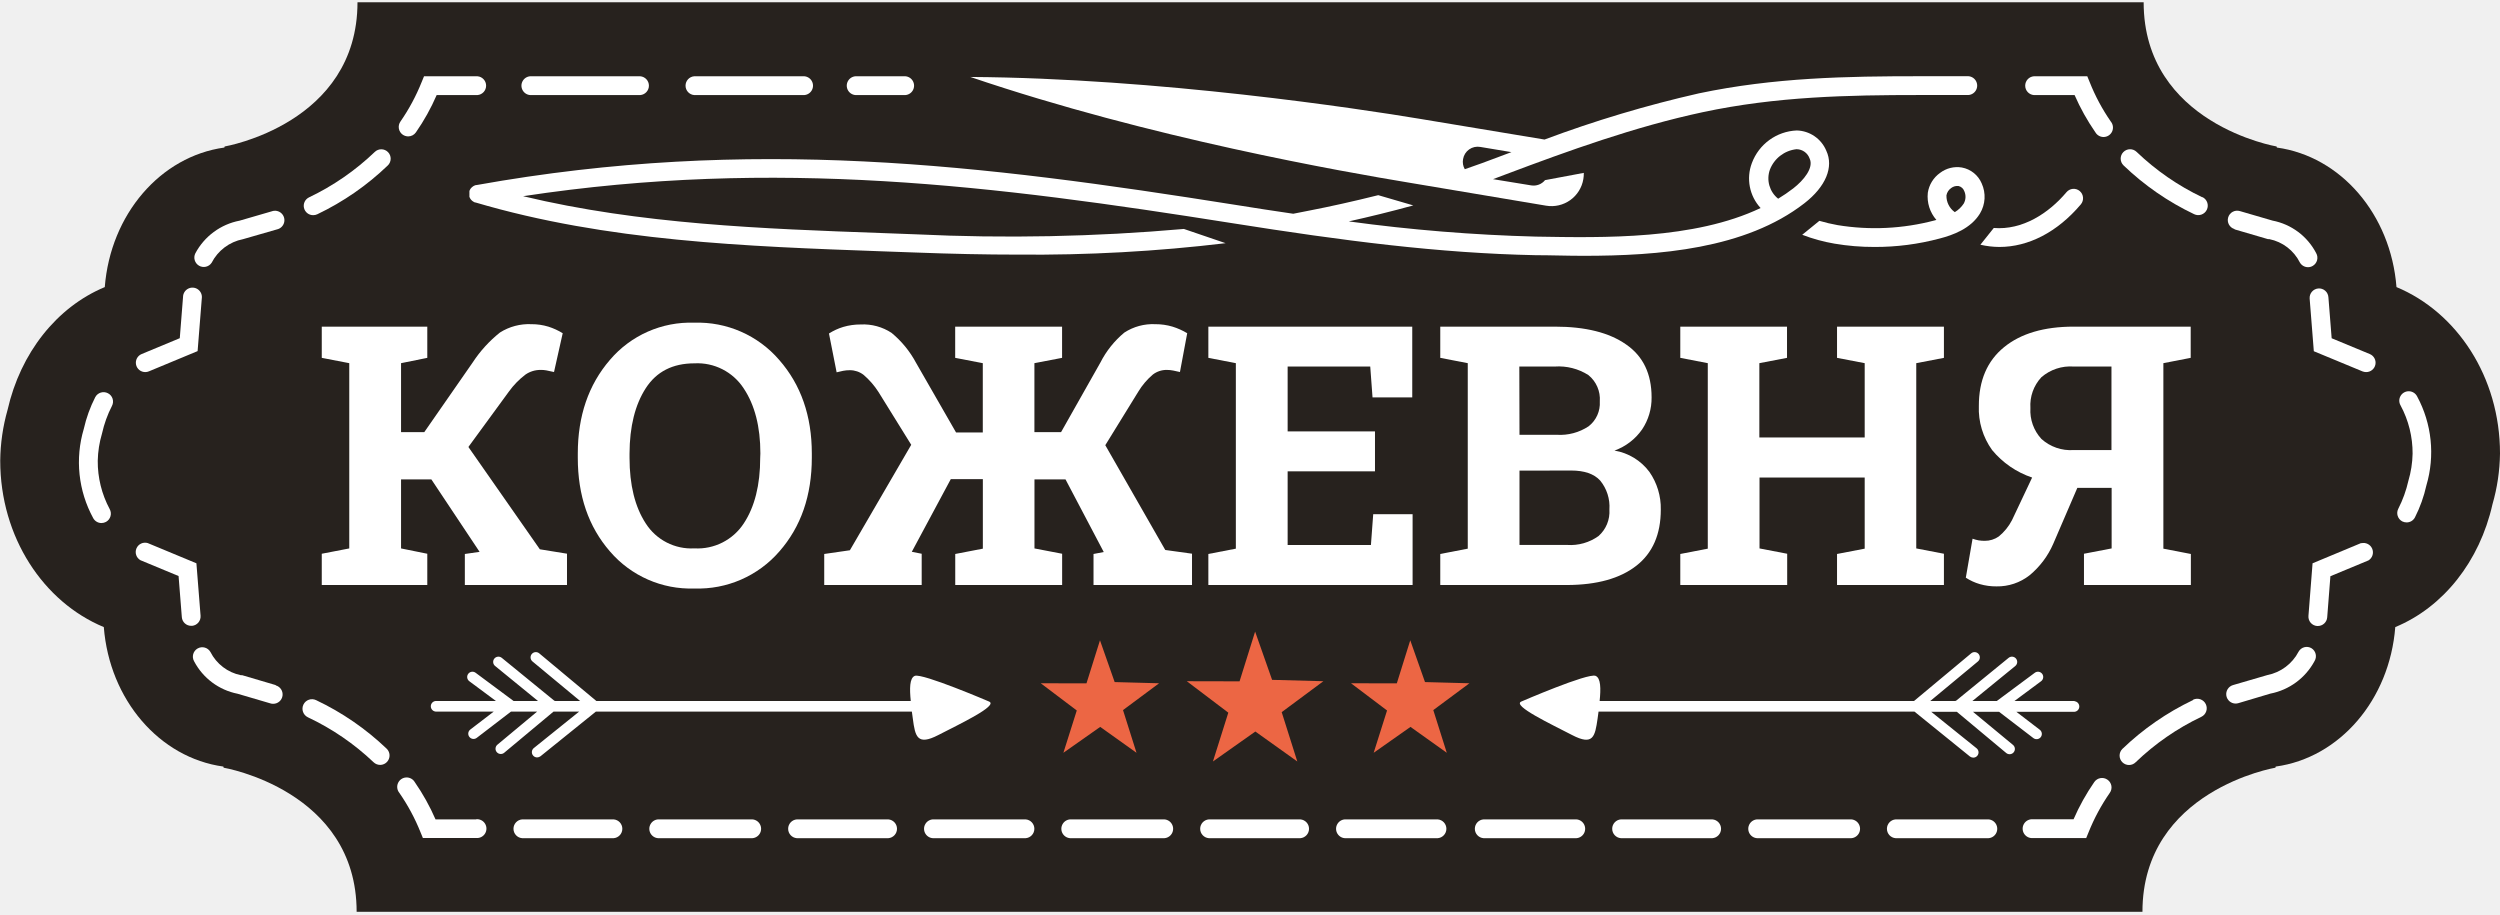
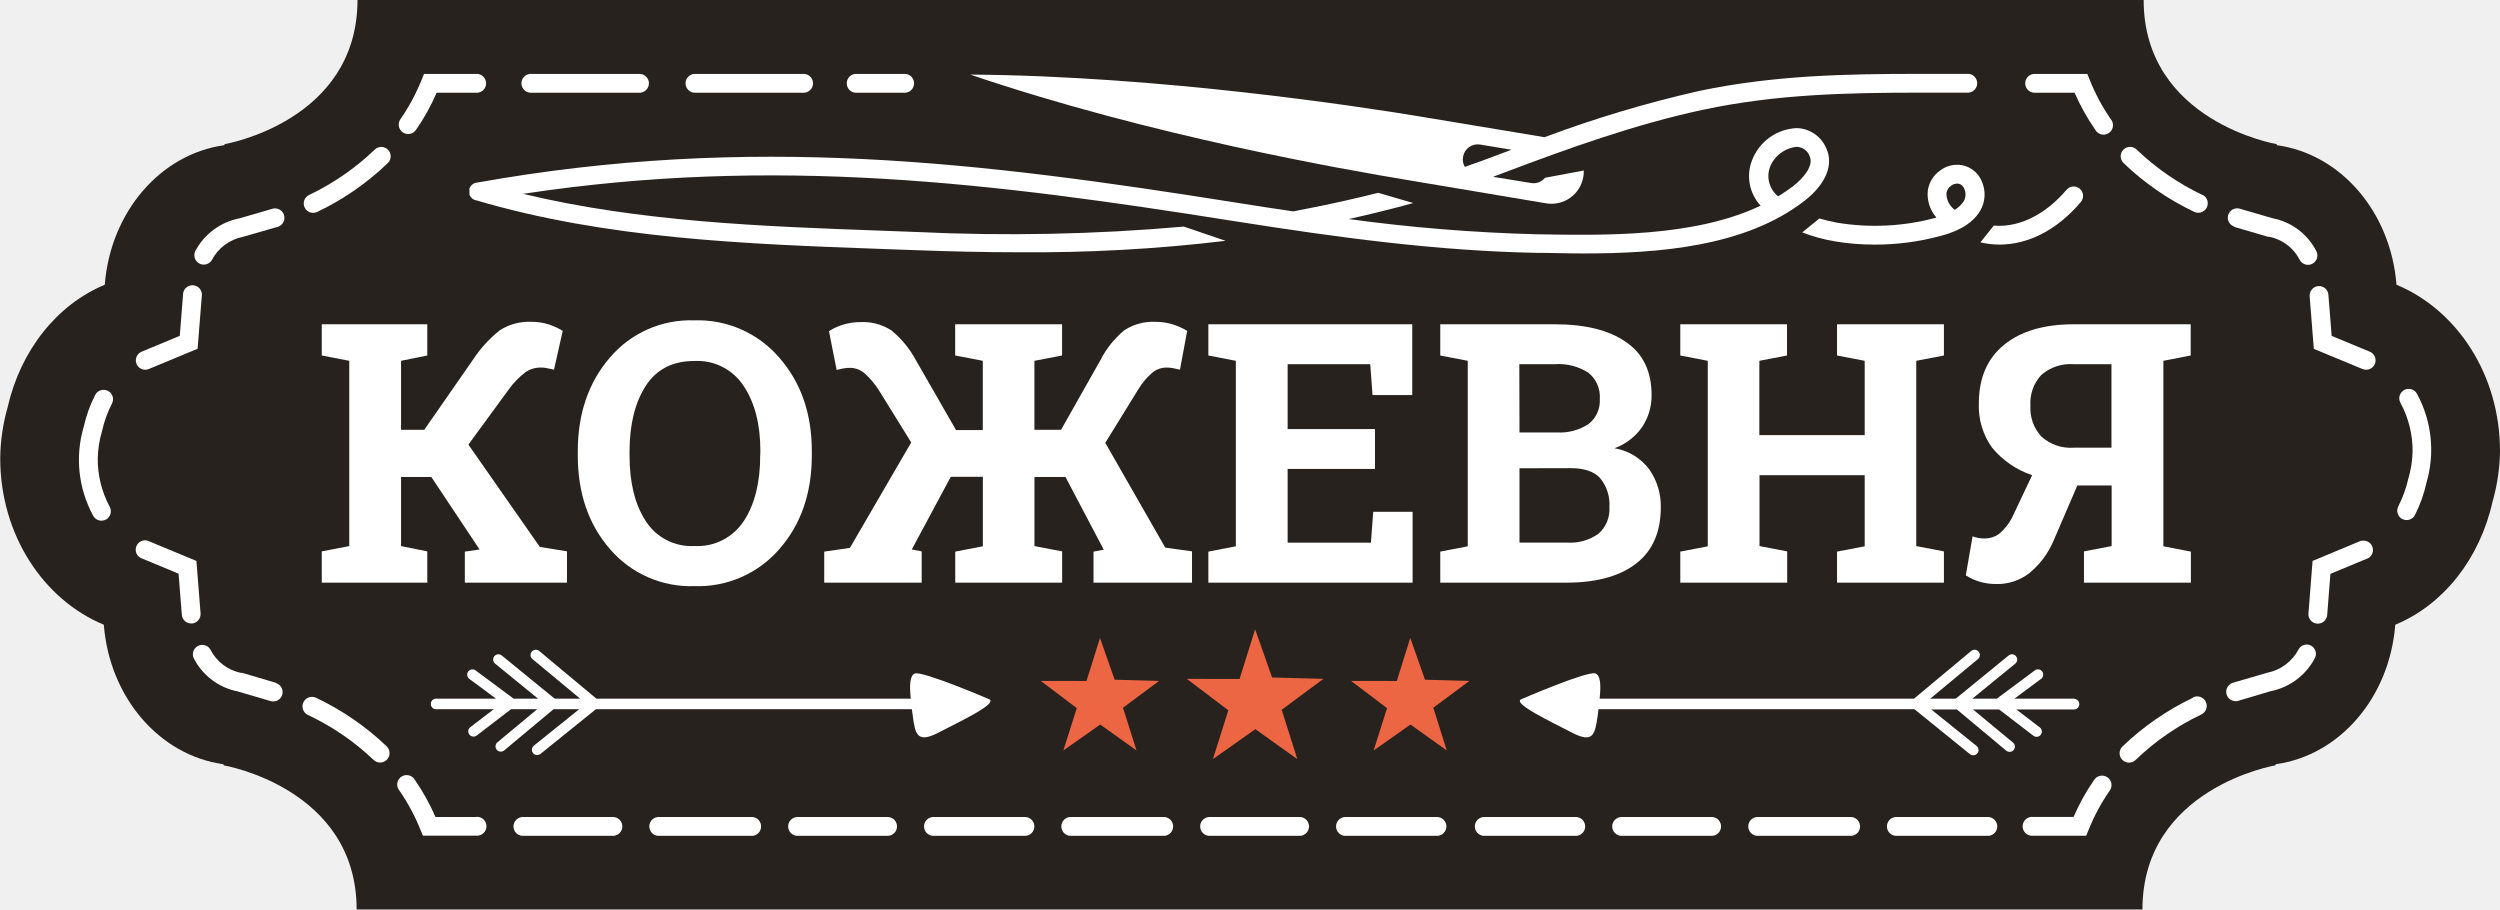
- <svg xmlns="http://www.w3.org/2000/svg" id="Лого" width="175px" height="64px" viewBox="0 0 437.35 159.12">
+ <svg xmlns="http://www.w3.org/2000/svg" id="Лого" viewBox="0 0 437.35 159.12" width="178">
  <defs>
    <style>.cls-1{fill:#27221e;}.cls-2{fill:#fff;}.cls-3{fill:#ec6644;}</style>
  </defs>
  <path class="cls-1" d="M638.73,284c0-13.43-7.57-24.74-18.11-29.12-1-12.74-9.74-22.86-20.92-24.41l-.06-.19s-23.25-3.94-23.25-25.23H263.92c0,21.29-23.23,25.23-23.23,25.23l-.07.19c-11.17,1.55-19.91,11.67-20.91,24.41-8.43,3.51-14.75,11.55-17,21.46a33.81,33.81,0,0,0-1.29,8.9c0,13.42,7.58,24.75,18.12,29.12,1,12.74,9.75,22.86,20.91,24.4l.06.2s23.26,3.94,23.26,25.21H576.18c0-21.27,23.25-25.21,23.25-25.21l.07-.2c11.18-1.54,19.91-11.66,20.91-24.4,8.43-3.49,14.77-11.54,17-21.47A33.61,33.61,0,0,0,638.73,284Z" transform="translate(-201.38 -205.07)" />
  <path class="cls-2" d="M565.41,240.4a1.66,1.66,0,0,0-.2-2.32,1.64,1.64,0,0,0-2.32.2c-3.13,3.71-7.71,6.67-12.72,6.26l-2.34,2.93a15,15,0,0,0,3.32.39C556.19,247.86,561.26,245.31,565.41,240.4Z" transform="translate(-201.38 -205.07)" />
  <path class="cls-2" d="M547.76,242a5.66,5.66,0,0,0,.3-5.25,4.69,4.69,0,0,0-3.48-2.79,4.94,4.94,0,0,0-3.8.94,5.22,5.22,0,0,0-2.15,3.49,6.23,6.23,0,0,0,1.5,4.74l-.28.08a40.62,40.62,0,0,1-17,.83,29.79,29.79,0,0,1-3.19-.75l-3,2.44a29.56,29.56,0,0,0,5.64,1.55,41.05,41.05,0,0,0,7,.58,43.6,43.6,0,0,0,11.42-1.48C543,245.79,546.15,244.66,547.76,242Zm-5.87-3.17a2,2,0,0,1,.83-1.28,1.77,1.77,0,0,1,1.29-.35,1.41,1.41,0,0,1,1,.89,2.41,2.41,0,0,1-.1,2.19,4.85,4.85,0,0,1-1.56,1.49A3.49,3.49,0,0,1,541.89,238.87Z" transform="translate(-201.38 -205.07)" />
  <path class="cls-2" d="M351.29,221.29h8.22a1.65,1.65,0,1,0,0-3.29h-8.22a1.65,1.65,0,1,0,0,3.29Z" transform="translate(-201.38 -205.07)" />
  <path class="cls-2" d="M322.83,221.29h19a1.65,1.65,0,1,0,0-3.29h-19a1.65,1.65,0,0,0,0,3.29Z" transform="translate(-201.38 -205.07)" />
  <path class="cls-2" d="M294.38,221.29h19a1.65,1.65,0,0,0,0-3.29h-19a1.65,1.65,0,1,0,0,3.29Z" transform="translate(-201.38 -205.07)" />
  <path class="cls-2" d="M271.85,228.23a1.73,1.73,0,0,0,.94.29,1.64,1.64,0,0,0,1.35-.71,37.42,37.42,0,0,0,3.63-6.52h7.13a1.65,1.65,0,0,0,0-3.29h-9.34l-.41,1a34.83,34.83,0,0,1-3.71,6.91A1.65,1.65,0,0,0,271.85,228.23Z" transform="translate(-201.38 -205.07)" />
  <path class="cls-2" d="M248.91,241.63l-5.61,1.63a11.15,11.15,0,0,0-7.75,5.72,1.65,1.65,0,0,0,2.85,1.65,7.86,7.86,0,0,1,5.49-4.13l5.94-1.71a1.65,1.65,0,1,0-.92-3.16Z" transform="translate(-201.38 -205.07)" />
  <path class="cls-2" d="M266.94,231.24a44,44,0,0,1-11.49,7.94,1.64,1.64,0,0,0,.72,3.12,1.68,1.68,0,0,0,.72-.16,47,47,0,0,0,12.34-8.55,1.64,1.64,0,1,0-2.29-2.35Z" transform="translate(-201.38 -205.07)" />
  <path class="cls-2" d="M226.8,269.75a1.58,1.58,0,0,0,.63-.13l8.52-3.54.73-9.2a1.65,1.65,0,1,0-3.28-.26l-.57,7.2-6.66,2.77a1.64,1.64,0,0,0,.63,3.16Z" transform="translate(-201.38 -205.07)" />
  <path class="cls-2" d="M220.26,273.45a1.65,1.65,0,0,0-2.22.69,23.7,23.7,0,0,0-2,5.54,20.42,20.42,0,0,0,1.65,15.63,1.65,1.65,0,0,0,1.44.85,1.72,1.72,0,0,0,.79-.2,1.65,1.65,0,0,0,.65-2.24,17.58,17.58,0,0,1-2.09-8.46,18,18,0,0,1,.75-4.78,20.06,20.06,0,0,1,1.74-4.82A1.63,1.63,0,0,0,220.26,273.45Z" transform="translate(-201.38 -205.07)" />
  <path class="cls-2" d="M236.47,312.4l-.73-9.2-8.52-3.54a1.64,1.64,0,0,0-1.27,3l6.67,2.77.57,7.2a1.64,1.64,0,0,0,1.64,1.51H235A1.65,1.65,0,0,0,236.47,312.4Z" transform="translate(-201.38 -205.07)" />
  <path class="cls-2" d="M256.68,327.14a1.65,1.65,0,0,0-1.44,3A43.7,43.7,0,0,1,266.73,338a1.66,1.66,0,0,0,1.15.47,1.65,1.65,0,0,0,1.15-2.83A47,47,0,0,0,256.68,327.14Z" transform="translate(-201.38 -205.07)" />
  <path class="cls-2" d="M249.62,324.51l-5.86-1.73-.24,0a7.7,7.7,0,0,1-5.33-4.07,1.64,1.64,0,1,0-2.85,1.64,11,11,0,0,0,7.6,5.67l5.75,1.69a1.53,1.53,0,0,0,.47.07,1.64,1.64,0,0,0,.46-3.22Z" transform="translate(-201.38 -205.07)" />
  <path class="cls-2" d="M284.7,348h-7.13a38.16,38.16,0,0,0-3.63-6.52,1.65,1.65,0,1,0-2.7,1.88,34.75,34.75,0,0,1,3.71,6.9l.41,1h9.34a1.65,1.65,0,1,0,0-3.29Z" transform="translate(-201.38 -205.07)" />
  <path class="cls-2" d="M356.78,348h-16a1.65,1.65,0,0,0,0,3.29h16a1.65,1.65,0,0,0,0-3.29Z" transform="translate(-201.38 -205.07)" />
  <path class="cls-2" d="M308.73,348h-16a1.65,1.65,0,0,0,0,3.29h16a1.65,1.65,0,0,0,0-3.29Z" transform="translate(-201.38 -205.07)" />
  <path class="cls-2" d="M332.75,348h-16a1.65,1.65,0,1,0,0,3.29h16a1.65,1.65,0,1,0,0-3.29Z" transform="translate(-201.38 -205.07)" />
  <path class="cls-2" d="M404.83,348h-16a1.65,1.65,0,1,0,0,3.29h16a1.65,1.65,0,1,0,0-3.29Z" transform="translate(-201.38 -205.07)" />
  <path class="cls-2" d="M525,348H509a1.65,1.65,0,1,0,0,3.29h16a1.65,1.65,0,1,0,0-3.29Z" transform="translate(-201.38 -205.07)" />
  <path class="cls-2" d="M549,348H533a1.65,1.65,0,0,0,0,3.29h16a1.65,1.65,0,1,0,0-3.29Z" transform="translate(-201.38 -205.07)" />
  <path class="cls-2" d="M500.94,348h-16a1.65,1.65,0,0,0,0,3.29h16a1.65,1.65,0,0,0,0-3.29Z" transform="translate(-201.38 -205.07)" />
  <path class="cls-2" d="M476.91,348h-16a1.65,1.65,0,0,0,0,3.29h16a1.65,1.65,0,1,0,0-3.29Z" transform="translate(-201.38 -205.07)" />
  <path class="cls-2" d="M380.81,348h-16a1.65,1.65,0,1,0,0,3.29h16a1.65,1.65,0,0,0,0-3.29Z" transform="translate(-201.38 -205.07)" />
  <path class="cls-2" d="M428.86,348h-16a1.65,1.65,0,0,0,0,3.29h16a1.65,1.65,0,0,0,0-3.29Z" transform="translate(-201.38 -205.07)" />
  <path class="cls-2" d="M452.89,348h-16a1.65,1.65,0,1,0,0,3.29h16a1.65,1.65,0,0,0,0-3.29Z" transform="translate(-201.38 -205.07)" />
  <path class="cls-2" d="M570.05,341.05a1.65,1.65,0,0,0-2.29.41,38.16,38.16,0,0,0-3.63,6.52H557a1.65,1.65,0,1,0,0,3.29h9.34l.41-1a34.75,34.75,0,0,1,3.71-6.9A1.64,1.64,0,0,0,570.05,341.05Z" transform="translate(-201.38 -205.07)" />
  <path class="cls-2" d="M605.74,318.05a1.63,1.63,0,0,0-2.24.6,7.89,7.89,0,0,1-5.49,4.11l-6,1.75a1.65,1.65,0,0,0,.47,3.23,2,2,0,0,0,.47-.07l5.6-1.67a11.19,11.19,0,0,0,7.74-5.7A1.64,1.64,0,0,0,605.74,318.05Z" transform="translate(-201.38 -205.07)" />
  <path class="cls-2" d="M585,327.14a47.14,47.14,0,0,0-12.34,8.54A1.64,1.64,0,1,0,575,338a43.67,43.67,0,0,1,11.48-7.94,1.64,1.64,0,1,0-1.43-3Z" transform="translate(-201.38 -205.07)" />
  <path class="cls-2" d="M614.46,299.65l-8.52,3.55-.72,9.2a1.64,1.64,0,0,0,1.51,1.77h.13a1.64,1.64,0,0,0,1.64-1.51l.56-7.2,6.67-2.77a1.65,1.65,0,0,0-1.27-3Z" transform="translate(-201.38 -205.07)" />
  <path class="cls-2" d="M624.23,274a1.65,1.65,0,1,0-2.89,1.59,17.58,17.58,0,0,1,2.1,8.45,18.09,18.09,0,0,1-.74,4.74,20.76,20.76,0,0,1-1.76,4.87,1.65,1.65,0,0,0,.69,2.22,1.76,1.76,0,0,0,.76.18,1.63,1.63,0,0,0,1.46-.88,23.54,23.54,0,0,0,2-5.59A20.52,20.52,0,0,0,624.23,274Z" transform="translate(-201.38 -205.07)" />
  <path class="cls-2" d="M615.94,266.59l-6.66-2.76-.57-7.19a1.64,1.64,0,0,0-1.77-1.52,1.66,1.66,0,0,0-1.51,1.77l.73,9.21,8.52,3.53a1.76,1.76,0,0,0,.63.12,1.64,1.64,0,0,0,.63-3.16Z" transform="translate(-201.38 -205.07)" />
  <path class="cls-2" d="M592.29,244.78l5.84,1.71.24,0a7.68,7.68,0,0,1,5.35,4.09,1.64,1.64,0,0,0,1.43.82,1.59,1.59,0,0,0,.81-.22,1.64,1.64,0,0,0,.61-2.24,10.93,10.93,0,0,0-7.63-5.69l-5.73-1.67a1.64,1.64,0,1,0-.92,3.15Z" transform="translate(-201.38 -205.07)" />
  <path class="cls-2" d="M586.66,239.17a43.92,43.92,0,0,1-11.5-7.94,1.64,1.64,0,0,0-2.29,2.36,46.92,46.92,0,0,0,12.36,8.54,1.64,1.64,0,1,0,1.43-3Z" transform="translate(-201.38 -205.07)" />
  <path class="cls-2" d="M566.94,219l-.41-1h-9.34a1.65,1.65,0,0,0,0,3.29h7.12a38.52,38.52,0,0,0,3.64,6.52,1.65,1.65,0,1,0,2.7-1.88A34.48,34.48,0,0,1,566.94,219Z" transform="translate(-201.38 -205.07)" />
  <path class="cls-2" d="M415.79,247.2l-7.3-2.49a346.25,346.25,0,0,1-46.87.94l-5.89-.22c-20.9-.75-42.42-1.54-62.84-6.45,44.3-6.72,82.51-1.86,124,4.71,19.66,3.12,36.22,5.26,53.1,5.61,2.65,0,5.47.11,8.39.11,13.14,0,28.34-1.18,38.67-9.2,3.73-2.9,5.16-6.33,3.82-9.19a5.76,5.76,0,0,0-5.16-3.54,8.76,8.76,0,0,0-7.86,5.71,7.62,7.62,0,0,0,1.53,7.86c-11.63,5.53-27.36,5.21-39.32,5a299.47,299.47,0,0,1-32.73-2.66c3.54-.79,7.35-1.71,11.29-2.8l-6.13-1.79c-4.36,1.09-8.46,2-12.08,2.7l-2.79.55c-3.32-.49-6.72-1-10.22-1.57-44.14-7-84.59-12.06-132.65-3.45l-.1,0-.16.05-.15.06-.13.07a.71.71,0,0,0-.14.1l-.12.09-.12.12-.1.11-.09.14-.07.13a1.22,1.22,0,0,0-.07.17l0,.09v0a1.16,1.16,0,0,0,0,.18s0,.1,0,.15v.16c0,.06,0,.12,0,.17v0l0,.1a1.54,1.54,0,0,0,0,.17.84.84,0,0,0,.06.14.61.61,0,0,0,.07.14l.09.14.1.12.11.11.12.1.14.09.13.08.17.07.08,0c23,6.8,47.39,7.68,71,8.54l5.88.21c6.35.24,12.34.37,18,.37A283.83,283.83,0,0,0,415.79,247.2ZM511,234.35a5.63,5.63,0,0,1,4.65-3.59h.06a2.45,2.45,0,0,1,2.25,1.64c.76,1.62-1.06,3.81-2.85,5.2a28.39,28.39,0,0,1-2.66,1.82A4.55,4.55,0,0,1,511,234.35Z" transform="translate(-201.38 -205.07)" />
  <path class="cls-2" d="M471.86,240.64a5.65,5.65,0,0,0,6.51-4.65,5.78,5.78,0,0,0,.08-1.09l-6.78,1.27a2.58,2.58,0,0,1-2.42.92L462.57,236l2.2-.83c10.94-4.12,22.62-8.35,34.5-10.89,12.84-2.74,25.32-3,38-3h8.22a1.65,1.65,0,1,0,0-3.29H537.3c-12.89,0-25.56.23-38.72,3a209.05,209.05,0,0,0-27,8.08l-21.79-3.62c-10.58-1.76-45.7-7.11-78.66-7.33,31.44,10.69,65.46,16.62,76.8,18.5Zm-14.53-8.15a2.59,2.59,0,0,1,3-2.13l5.46.91-2.16.81-3,1.12c-1,.37-2,.71-3,1.06A2.56,2.56,0,0,1,457.33,232.49Z" transform="translate(-201.38 -205.07)" />
  <path class="cls-2" d="M257.67,301.53l4.81-.93V268.19l-4.81-.93V261.8h18.46v5.46l-4.59.93v12.07h4.06l8.47-12.19a22.24,22.24,0,0,1,4.77-5.24,9.46,9.46,0,0,1,5.52-1.46,10,10,0,0,1,2.95.43,11.28,11.28,0,0,1,2.51,1.15l-1.52,6.79-1.35-.29a4.88,4.88,0,0,0-1-.08,4.62,4.62,0,0,0-2.64.81,14,14,0,0,0-2.92,3l-7.07,9.67,12.5,17.9,4.75.77V307H282.7v-5.43l2.58-.37-8.44-12.68h-5.3V300.6l4.59.93V307H257.67Z" transform="translate(-201.38 -205.07)" />
  <path class="cls-2" d="M343.4,284.72q0,9.93-5.68,16.41a18.81,18.81,0,0,1-14.86,6.48,18.61,18.61,0,0,1-14.77-6.48q-5.64-6.48-5.63-16.41V284q0-9.85,5.61-16.37a18.51,18.51,0,0,1,14.76-6.52,18.78,18.78,0,0,1,14.87,6.52q5.7,6.51,5.7,16.37Zm-9-.74q0-7-2.92-11.38a9.67,9.67,0,0,0-8.62-4.38q-5.7,0-8.51,4.35T311.51,284v.74q0,7.14,2.84,11.49a9.47,9.47,0,0,0,8.51,4.36,9.66,9.66,0,0,0,8.63-4.36q2.88-4.35,2.88-11.49Z" transform="translate(-201.38 -205.07)" />
  <path class="cls-2" d="M367.71,288.48l-6.82,12.71,1.73.34V307H345.57v-5.43l4.49-.65,10.73-18.45-5.73-9.24a13.51,13.51,0,0,0-2.61-3,3.9,3.9,0,0,0-2.39-.81,6,6,0,0,0-1.19.11l-1.13.26L346.4,263a10.08,10.08,0,0,1,2.5-1.15,10.65,10.65,0,0,1,3.05-.43,9,9,0,0,1,5.4,1.47,17.46,17.46,0,0,1,4.28,5.23l7,12.19h4.68V268.19l-4.83-.93V261.8h18.7v5.46l-4.84.93v12.07H387l6.89-12.19a16.54,16.54,0,0,1,4.18-5.23,9.14,9.14,0,0,1,5.43-1.47,10.38,10.38,0,0,1,3,.43,11.75,11.75,0,0,1,2.57,1.15l-1.27,6.79-1.18-.26a5.8,5.8,0,0,0-1.14-.11,3.94,3.94,0,0,0-2.42.81,12.16,12.16,0,0,0-2.55,3l-5.77,9.36,10.49,18.33,4.68.65V307H392.68v-5.43l1.79-.34-6.69-12.71h-5.43V300.6l4.84.93V307h-18.7v-5.43l4.83-.93V288.48Z" transform="translate(-201.38 -205.07)" />
  <path class="cls-2" d="M441.92,287.11H426.64V300h14.57l.4-5.39h6.89V307H412.77v-5.43l4.81-.93V268.19l-4.81-.93V261.8h35.67v12.38h-6.95l-.4-5.4H426.64v11.35h15.28Z" transform="translate(-201.38 -205.07)" />
  <path class="cls-2" d="M473.4,261.8q8,0,12.44,3.11c3,2.06,4.47,5.16,4.47,9.27a9.86,9.86,0,0,1-1.66,5.6,10,10,0,0,1-4.83,3.7,9.62,9.62,0,0,1,6.1,3.72,11.16,11.16,0,0,1,2,6.61q0,6.48-4.28,9.82T475.54,307h-22.2v-5.43l4.81-.93V268.19l-4.81-.93V261.8H473.4Zm-6.2,18.92h6.51a9.05,9.05,0,0,0,5.59-1.49,5.11,5.11,0,0,0,1.95-4.34,5.42,5.42,0,0,0-2-4.62,9.69,9.69,0,0,0-5.88-1.49h-6.2Zm0,6.27v13h8.34a8.43,8.43,0,0,0,5.49-1.56,5.69,5.69,0,0,0,1.9-4.64,7.21,7.21,0,0,0-1.62-5.07c-1.07-1.17-2.77-1.75-5.08-1.75Z" transform="translate(-201.38 -205.07)" />
  <path class="cls-2" d="M495.33,267.26V261.8H514v5.46l-4.84.93v13h18.43v-13l-4.84-.93V261.8h18.7v5.46l-4.84.93V300.6l4.84.93V307h-18.7v-5.43l4.84-.93V288.2H509.19v12.4l4.84.93V307h-18.7v-5.43l4.81-.93V268.19Z" transform="translate(-201.38 -205.07)" />
  <path class="cls-2" d="M584.62,267.26V261.8H564.15q-7.78,0-12.19,3.6t-4.4,10.27a12.35,12.35,0,0,0,2.32,7.72,15.44,15.44,0,0,0,7,4.81l-3.53,7.47a9,9,0,0,1-2.31,2.84,4.2,4.2,0,0,1-2.44.76,6.58,6.58,0,0,1-1.07-.08,7.33,7.33,0,0,1-1.07-.29l-1.18,6.82a9.22,9.22,0,0,0,2.44,1.12,10.17,10.17,0,0,0,2.93.4,9.08,9.08,0,0,0,5.78-1.94,14.77,14.77,0,0,0,4.14-5.5l4.22-9.8h6v10.6l-4.84.93V307h18.7v-5.43l-4.81-.93V268.19Zm-13.86,16.13h-6.61a7.61,7.61,0,0,1-5.64-1.94,7.31,7.31,0,0,1-1.93-5.41,7.21,7.21,0,0,1,1.91-5.38,7.76,7.76,0,0,1,5.66-1.88h6.61Z" transform="translate(-201.38 -205.07)" />
  <path class="cls-2" d="M374.42,327.39s-11.67-5-13-4.5c-.93.37-.93,2.25-.71,4.4h-55l-10-8.34a.92.92,0,1,0-1.18,1.42l8.34,6.92h-4.36a.49.49,0,0,0-.16-.05l-9.19-7.5a.93.93,0,0,0-1.3.13.92.92,0,0,0,.14,1.3l7.5,6.12h-4.27l-6.65-4.94a.92.92,0,1,0-1.1,1.48l4.66,3.46H277.58a.93.93,0,0,0,0,1.85h10.18l-4.1,3.14a.91.91,0,0,0-.17,1.29.92.92,0,0,0,1.29.17l6-4.6h4.57l-6.95,5.79a.92.92,0,0,0-.12,1.3.91.91,0,0,0,.71.33.93.93,0,0,0,.59-.21l8.64-7.21h4.48l-7.93,6.38a.92.92,0,0,0-.14,1.3.9.9,0,0,0,.72.34,1,1,0,0,0,.58-.2l9.7-7.82H360.9c.06.42.12.84.17,1.24.41,3.14.77,4.77,4.45,2.87S376.06,328.11,374.42,327.39Z" transform="translate(-201.38 -205.07)" />
  <path class="cls-2" d="M564.31,327.29H553.79l4.66-3.46a.92.92,0,0,0-1.1-1.48l-6.65,4.94h-4.27l7.5-6.12a.92.92,0,1,0-1.16-1.43l-9.19,7.5a.49.49,0,0,0-.16.05h-4.36l8.34-6.92a.92.92,0,1,0-1.18-1.42l-10,8.34h-55c.22-2.15.22-4-.71-4.4-1.36-.54-13,4.5-13,4.5-1.64.72,5.22,3.95,8.9,5.86s4,.27,4.45-2.87c.05-.4.11-.82.17-1.24h55.26L546,337a1,1,0,0,0,.58.2.9.9,0,0,0,.72-.34.92.92,0,0,0-.14-1.3l-7.93-6.38h4.48l8.64,7.21a.93.93,0,0,0,.59.21.91.91,0,0,0,.71-.33.92.92,0,0,0-.12-1.3l-7-5.79h4.57l6,4.6a.92.92,0,0,0,1.29-.17.92.92,0,0,0-.17-1.29l-4.1-3.14h10.18a.93.93,0,0,0,0-1.85Z" transform="translate(-201.38 -205.07)" />
  <polygon class="cls-3" points="192.47 126.75 186.03 131.28 188.37 123.88 182.07 119.12 190.07 119.13 192.43 111.6 195 118.91 202.77 119.12 196.46 123.81 198.82 131.28 192.47 126.75" />
  <polygon class="cls-3" points="219.61 127.56 212.19 132.8 214.88 124.26 207.62 118.76 216.85 118.78 219.57 110.08 222.54 118.52 231.51 118.76 224.22 124.17 226.95 132.8 219.61 127.56" />
  <polygon class="cls-3" points="246.75 126.75 240.31 131.28 242.65 123.88 236.35 119.12 244.36 119.13 246.71 111.6 249.29 118.91 257.06 119.12 250.74 123.81 253.1 131.28 246.75 126.75" />
</svg>
